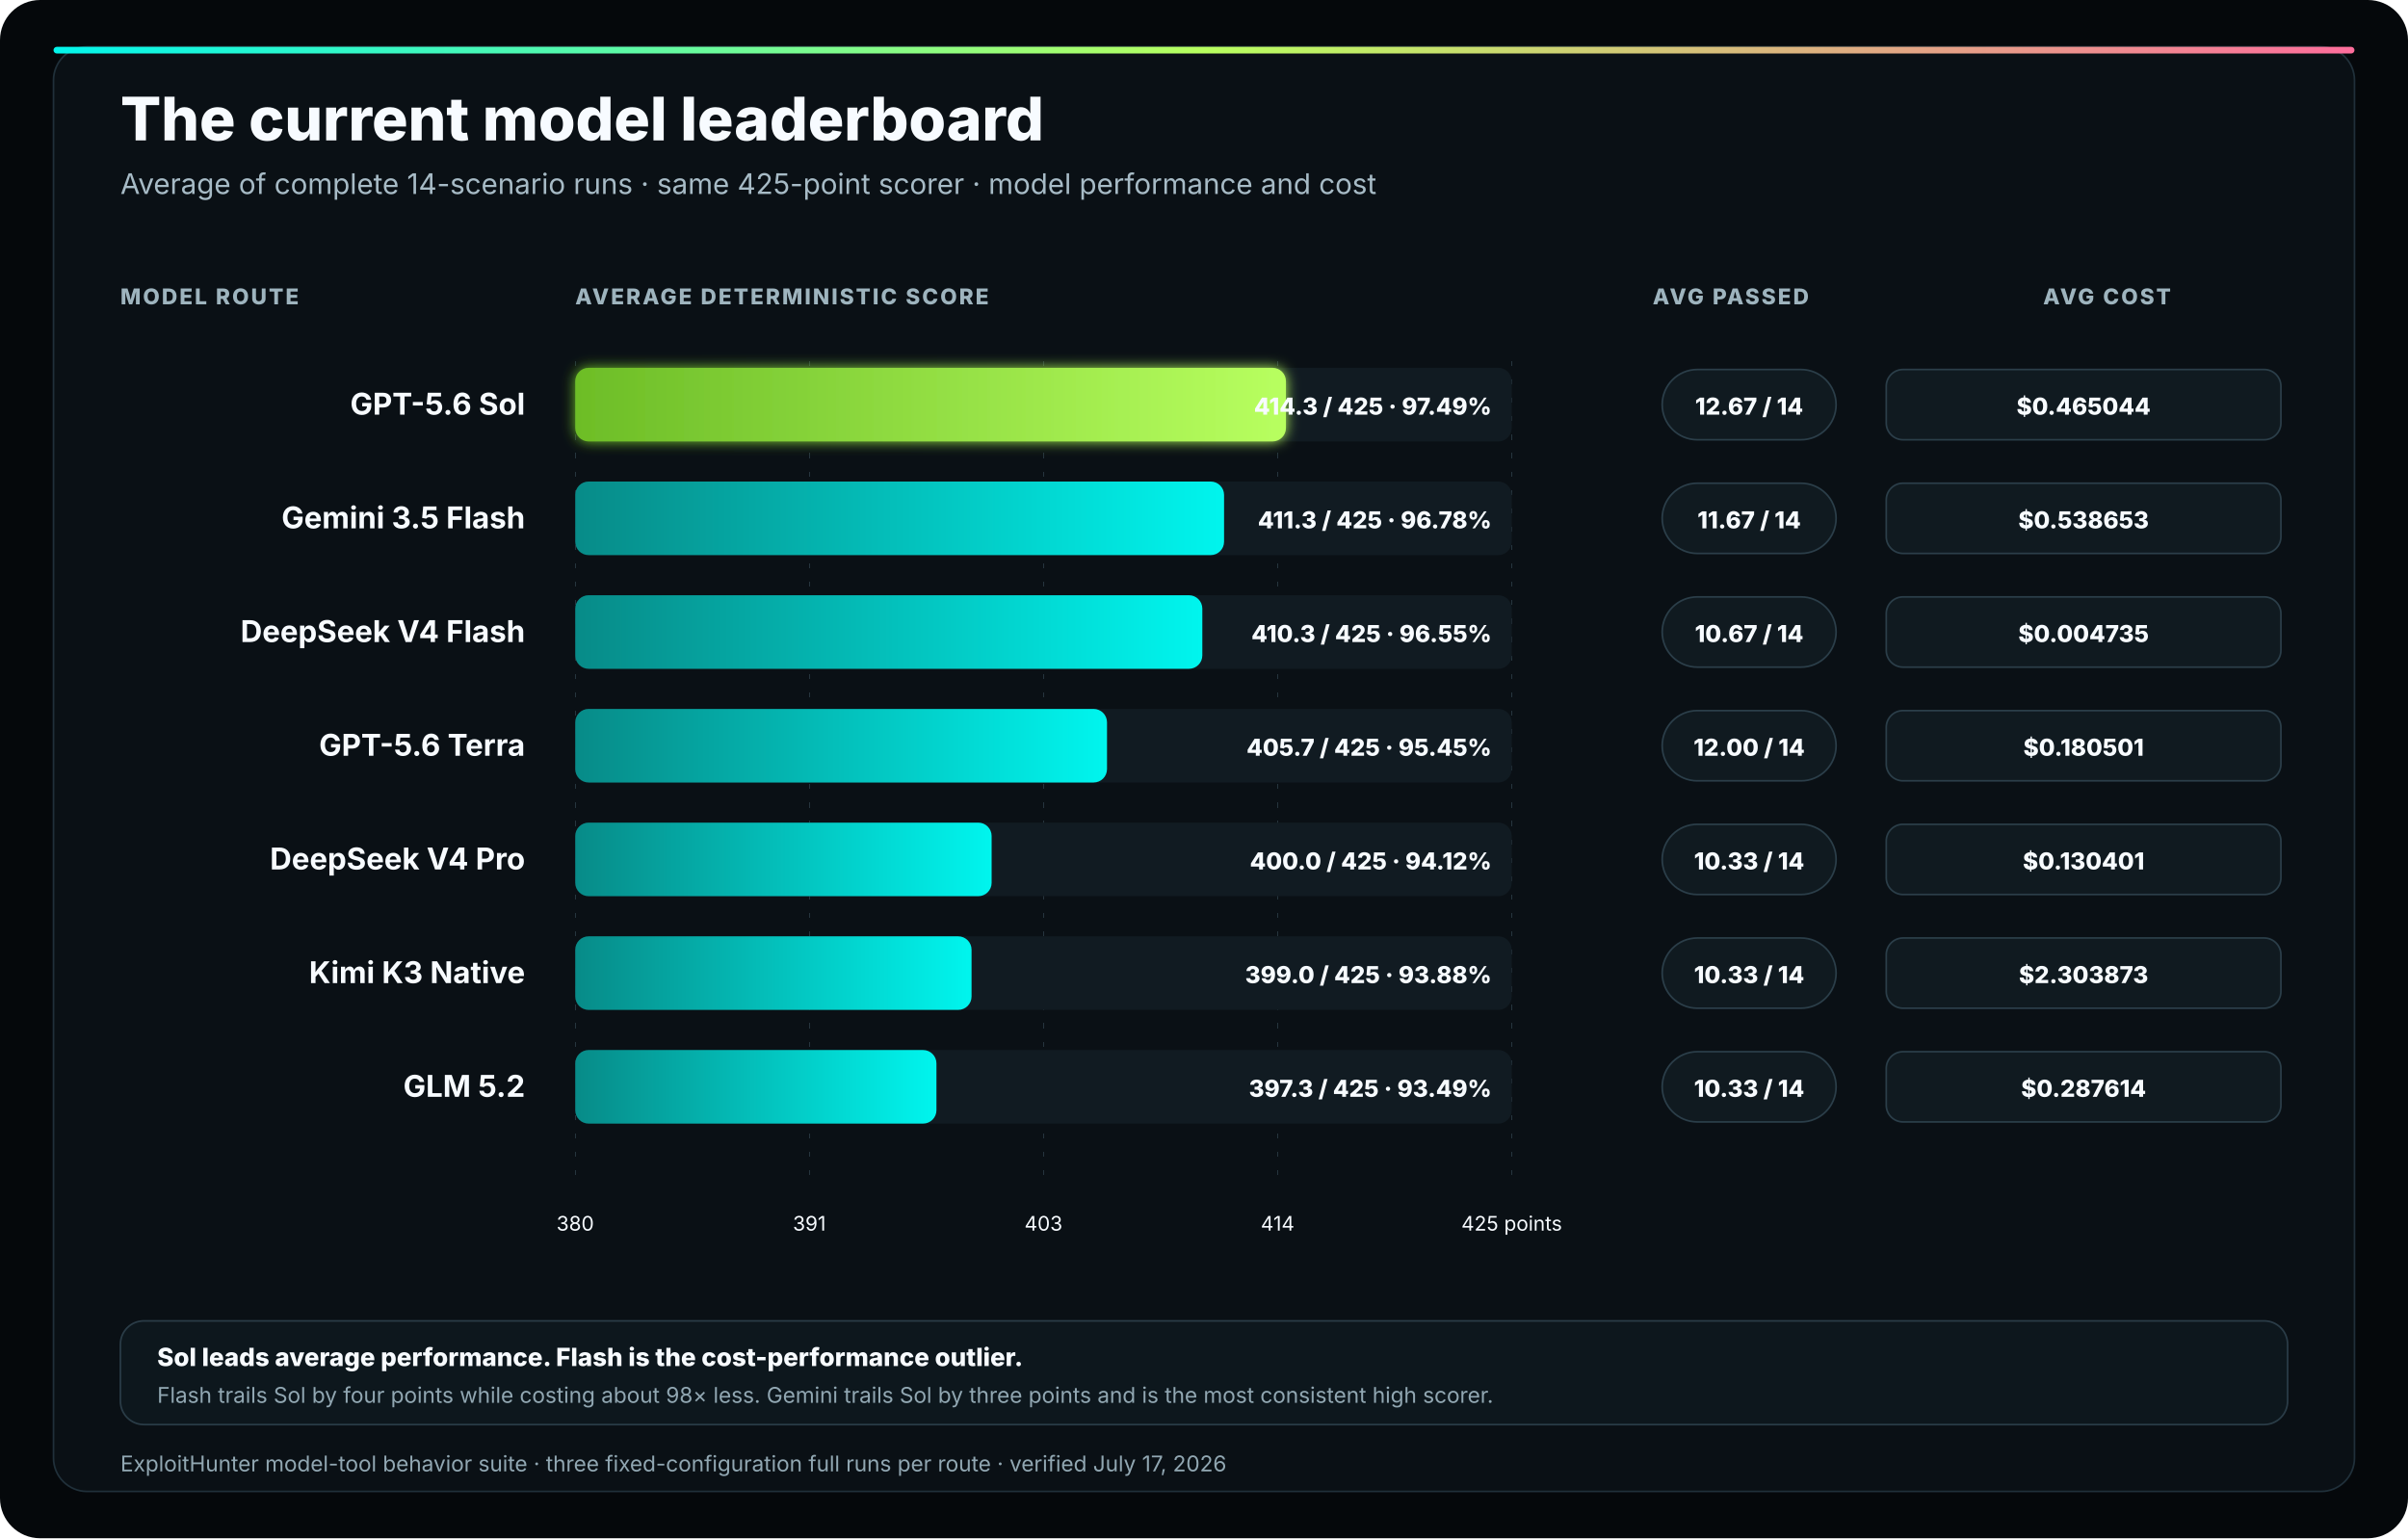
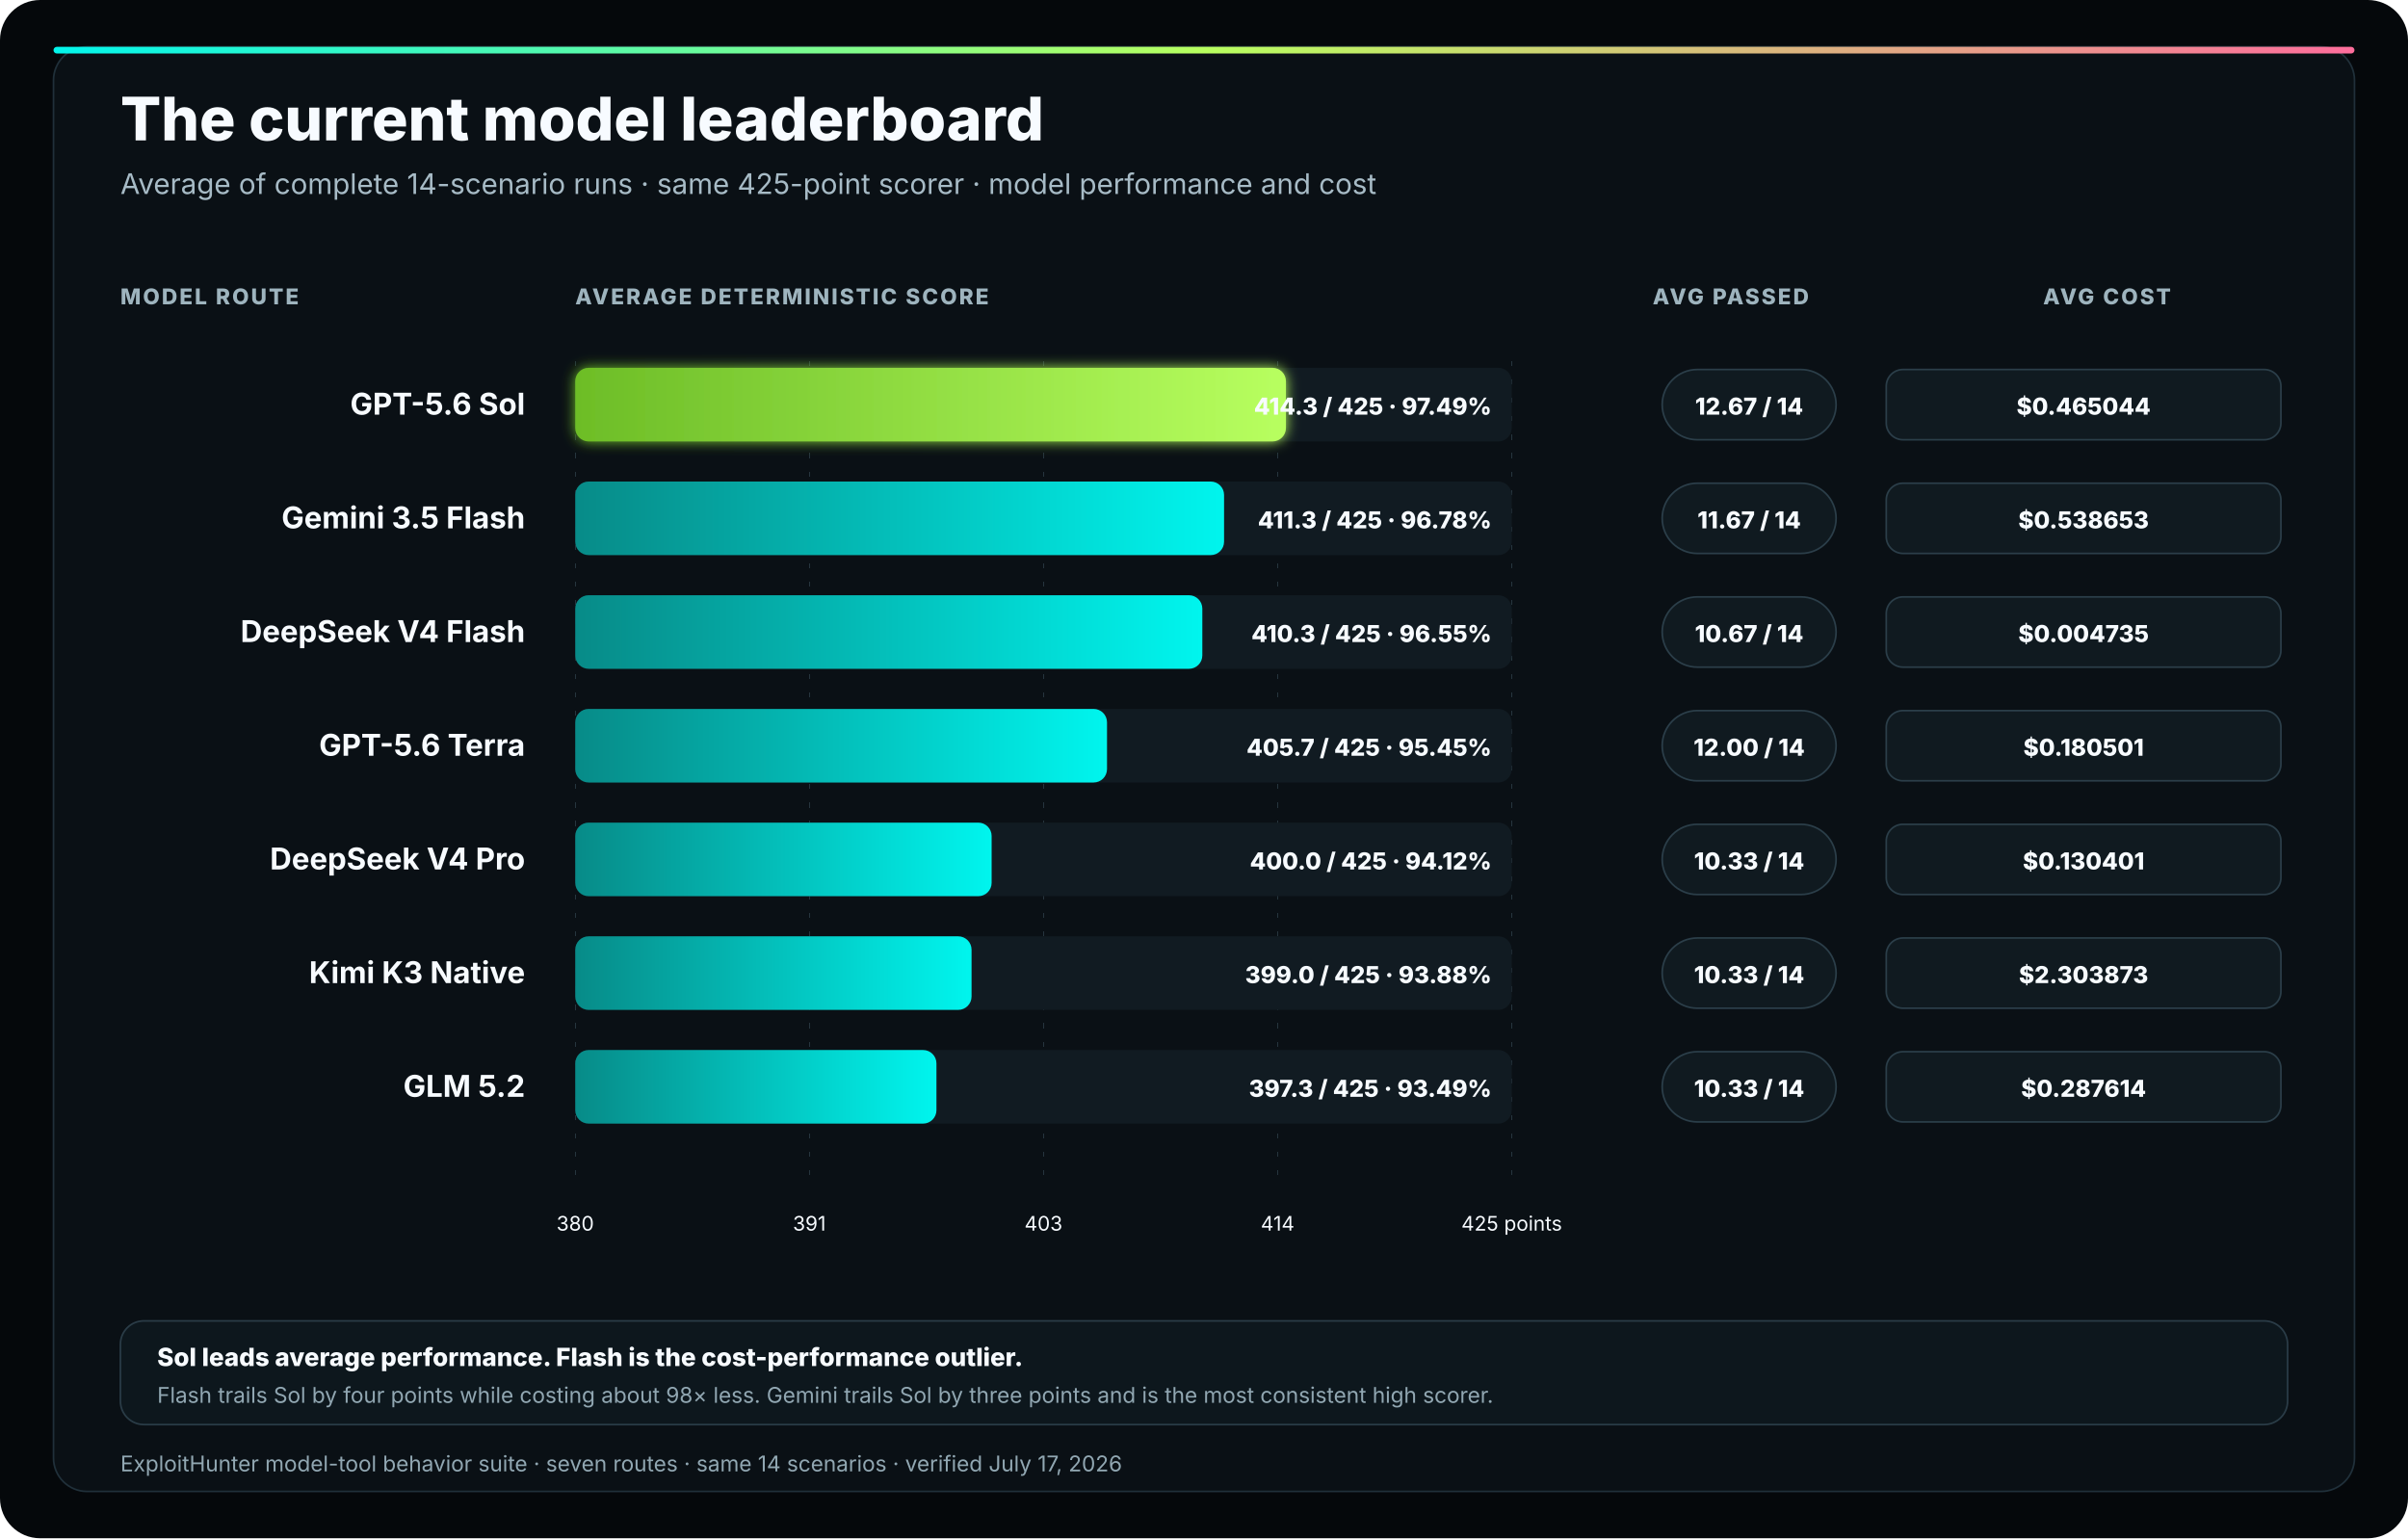
<svg xmlns="http://www.w3.org/2000/svg" viewBox="0 0 1440 920" role="img" aria-labelledby="title desc">
  <defs>
    <linearGradient id="rule" x1="0" x2="1">
      <stop stop-color="#00f5ee" />
      <stop offset=".5" stop-color="#b8ff5f" />
      <stop offset="1" stop-color="#ff6b9d" />
    </linearGradient>
    <linearGradient id="bar" x1="0" x2="1">
      <stop stop-color="#078b88" />
      <stop offset="1" stop-color="#00f5ee" />
    </linearGradient>
    <linearGradient id="best" x1="0" x2="1">
      <stop stop-color="#6dbd27" />
      <stop offset="1" stop-color="#b8ff5f" />
    </linearGradient>
    <filter id="glow" x="-30%" y="-70%" width="160%" height="240%">
      <feGaussianBlur stdDeviation="4" result="b" />
      <feMerge>
        <feMergeNode in="b" />
        <feMergeNode in="SourceGraphic" />
      </feMerge>
    </filter>
    <style>text{font-family:ui-sans-serif,system-ui,-apple-system,BlinkMacSystemFont,"Segoe UI",sans-serif;fill:#f7fbff}.title{font-size:36px;font-weight:820}.sub{font-size:17px;fill:#a7bbc6}.head{font-size:13px;font-weight:800;letter-spacing:1.2px;fill:#9eb4be}.label{font-size:18px;font-weight:750}.value{font-size:14px;font-weight:800;font-variant-numeric:tabular-nums}.meta{font-size:12px;fill:#91a7b2}.note{font-size:13px;fill:#91a7b2}.grid{stroke:#26353e;stroke-width:.75;stroke-dasharray:3 8;shape-rendering:crispEdges}.track{fill:#111b22}.score{fill:url(#bar)}.winner{fill:url(#best)}.pill{fill:#101a20;stroke:#2b3e49}</style>
  </defs>
  <rect width="1440" height="920" rx="24" fill="#05080b" />
  <rect x="32" y="28" width="1376" height="864" rx="20" fill="#0a1015" stroke="#20303a" />
  <rect x="32" y="28" width="1376" height="4" rx="2" fill="url(#rule)" />
  <text class="title" x="72" y="84">The current model leaderboard</text>
  <text class="sub" x="72" y="116">Average of complete 14-scenario runs · same 425-point scorer · model performance and cost</text>
  <text class="head" x="72" y="182">MODEL ROUTE</text>
  <text class="head" x="344" y="182">AVERAGE DETERMINISTIC SCORE</text>
  <text class="head" x="1035" y="182" text-anchor="middle">AVG PASSED</text>
  <text class="head" x="1260" y="182" text-anchor="middle">AVG COST</text>
  <g transform="translate(344 216)">
    <g class="grid">
      <line x1="0" y1="0" x2="0" y2="488" />
      <line x1="140" y1="0" x2="140" y2="488" />
      <line x1="280" y1="0" x2="280" y2="488" />
      <line x1="420" y1="0" x2="420" y2="488" />
      <line x1="560" y1="0" x2="560" y2="488" />
    </g>
    <g class="meta" text-anchor="middle">
      <text x="0" y="520">380</text>
      <text x="140" y="520">391</text>
      <text x="280" y="520">403</text>
      <text x="420" y="520">414</text>
      <text x="560" y="520">425 points</text>
    </g>
    <g transform="translate(0 4)">
      <text class="label" x="-30" y="28" text-anchor="end">GPT-5.6 Sol</text>
      <rect class="track" width="560" height="44" rx="8" />
      <rect class="winner" width="425" height="44" rx="8" filter="url(#glow)" />
      <text class="value" x="548" y="28" text-anchor="end">414.3 / 425 · 97.49%</text>
      <g transform="translate(650 1)">
        <rect class="pill" width="104" height="42" rx="21" />
        <text class="value" x="52" y="27" text-anchor="middle">12.67 / 14</text>
      </g>
      <g transform="translate(784 1)">
        <rect class="pill" width="236" height="42" rx="10" />
        <text class="value" x="118" y="27" text-anchor="middle">$0.465044</text>
      </g>
    </g>
    <g transform="translate(0 72)">
      <text class="label" x="-30" y="28" text-anchor="end">Gemini 3.5 Flash</text>
      <rect class="track" width="560" height="44" rx="8" />
      <rect class="score" width="388" height="44" rx="8" />
      <text class="value" x="548" y="28" text-anchor="end">411.3 / 425 · 96.78%</text>
      <g transform="translate(650 1)">
        <rect class="pill" width="104" height="42" rx="21" />
        <text class="value" x="52" y="27" text-anchor="middle">11.67 / 14</text>
      </g>
      <g transform="translate(784 1)">
        <rect class="pill" width="236" height="42" rx="10" />
        <text class="value" x="118" y="27" text-anchor="middle">$0.538653</text>
      </g>
    </g>
    <g transform="translate(0 140)">
      <text class="label" x="-30" y="28" text-anchor="end">DeepSeek V4 Flash</text>
      <rect class="track" width="560" height="44" rx="8" />
      <rect class="score" width="375" height="44" rx="8" />
      <text class="value" x="548" y="28" text-anchor="end">410.3 / 425 · 96.55%</text>
      <g transform="translate(650 1)">
        <rect class="pill" width="104" height="42" rx="21" />
        <text class="value" x="52" y="27" text-anchor="middle">10.67 / 14</text>
      </g>
      <g transform="translate(784 1)">
        <rect class="pill" width="236" height="42" rx="10" />
        <text class="value" x="118" y="27" text-anchor="middle">$0.004735</text>
      </g>
    </g>
    <g transform="translate(0 208)">
      <text class="label" x="-30" y="28" text-anchor="end">GPT-5.6 Terra</text>
      <rect class="track" width="560" height="44" rx="8" />
      <rect class="score" width="318" height="44" rx="8" />
      <text class="value" x="548" y="28" text-anchor="end">405.7 / 425 · 95.45%</text>
      <g transform="translate(650 1)">
        <rect class="pill" width="104" height="42" rx="21" />
        <text class="value" x="52" y="27" text-anchor="middle">12.00 / 14</text>
      </g>
      <g transform="translate(784 1)">
        <rect class="pill" width="236" height="42" rx="10" />
        <text class="value" x="118" y="27" text-anchor="middle">$0.180501</text>
      </g>
    </g>
    <g transform="translate(0 276)">
      <text class="label" x="-30" y="28" text-anchor="end">DeepSeek V4 Pro</text>
      <rect class="track" width="560" height="44" rx="8" />
      <rect class="score" width="249" height="44" rx="8" />
      <text class="value" x="548" y="28" text-anchor="end">400.0 / 425 · 94.12%</text>
      <g transform="translate(650 1)">
        <rect class="pill" width="104" height="42" rx="21" />
        <text class="value" x="52" y="27" text-anchor="middle">10.33 / 14</text>
      </g>
      <g transform="translate(784 1)">
        <rect class="pill" width="236" height="42" rx="10" />
        <text class="value" x="118" y="27" text-anchor="middle">$0.130401</text>
      </g>
    </g>
    <g transform="translate(0 344)">
      <text class="label" x="-30" y="28" text-anchor="end">Kimi K3 Native</text>
      <rect class="track" width="560" height="44" rx="8" />
      <rect class="score" width="237" height="44" rx="8" />
      <text class="value" x="548" y="28" text-anchor="end">399.0 / 425 · 93.88%</text>
      <g transform="translate(650 1)">
        <rect class="pill" width="104" height="42" rx="21" />
        <text class="value" x="52" y="27" text-anchor="middle">10.33 / 14</text>
      </g>
      <g transform="translate(784 1)">
        <rect class="pill" width="236" height="42" rx="10" />
        <text class="value" x="118" y="27" text-anchor="middle">$2.303873</text>
      </g>
    </g>
    <g transform="translate(0 412)">
      <text class="label" x="-30" y="28" text-anchor="end">GLM 5.2</text>
      <rect class="track" width="560" height="44" rx="8" />
      <rect class="score" width="216" height="44" rx="8" />
      <text class="value" x="548" y="28" text-anchor="end">397.3 / 425 · 93.49%</text>
      <g transform="translate(650 1)">
        <rect class="pill" width="104" height="42" rx="21" />
        <text class="value" x="52" y="27" text-anchor="middle">10.33 / 14</text>
      </g>
      <g transform="translate(784 1)">
        <rect class="pill" width="236" height="42" rx="10" />
        <text class="value" x="118" y="27" text-anchor="middle">$0.287614</text>
      </g>
    </g>
  </g>
  <g transform="translate(72 790)">
    <rect width="1296" height="62" rx="14" fill="#0d171d" stroke="#2a3c47" />
    <text x="22" y="27" font-size="15" font-weight="800" fill="#dfffc0">Sol leads average performance. Flash is the cost-performance outlier.</text>
    <text class="note" x="22" y="49">Flash trails Sol by four points while costing about 98× less. Gemini trails Sol by three points and is the most consistent high scorer.</text>
  </g>
-   <text class="note" x="72" y="880">ExploitHunter model-tool behavior suite · three fixed-configuration full runs per route · verified July 17, 2026</text>
+   <text class="note" x="72" y="880">ExploitHunter model-tool behavior suite · seven routes · same 14 scenarios · verified July 17, 2026</text>
</svg>
